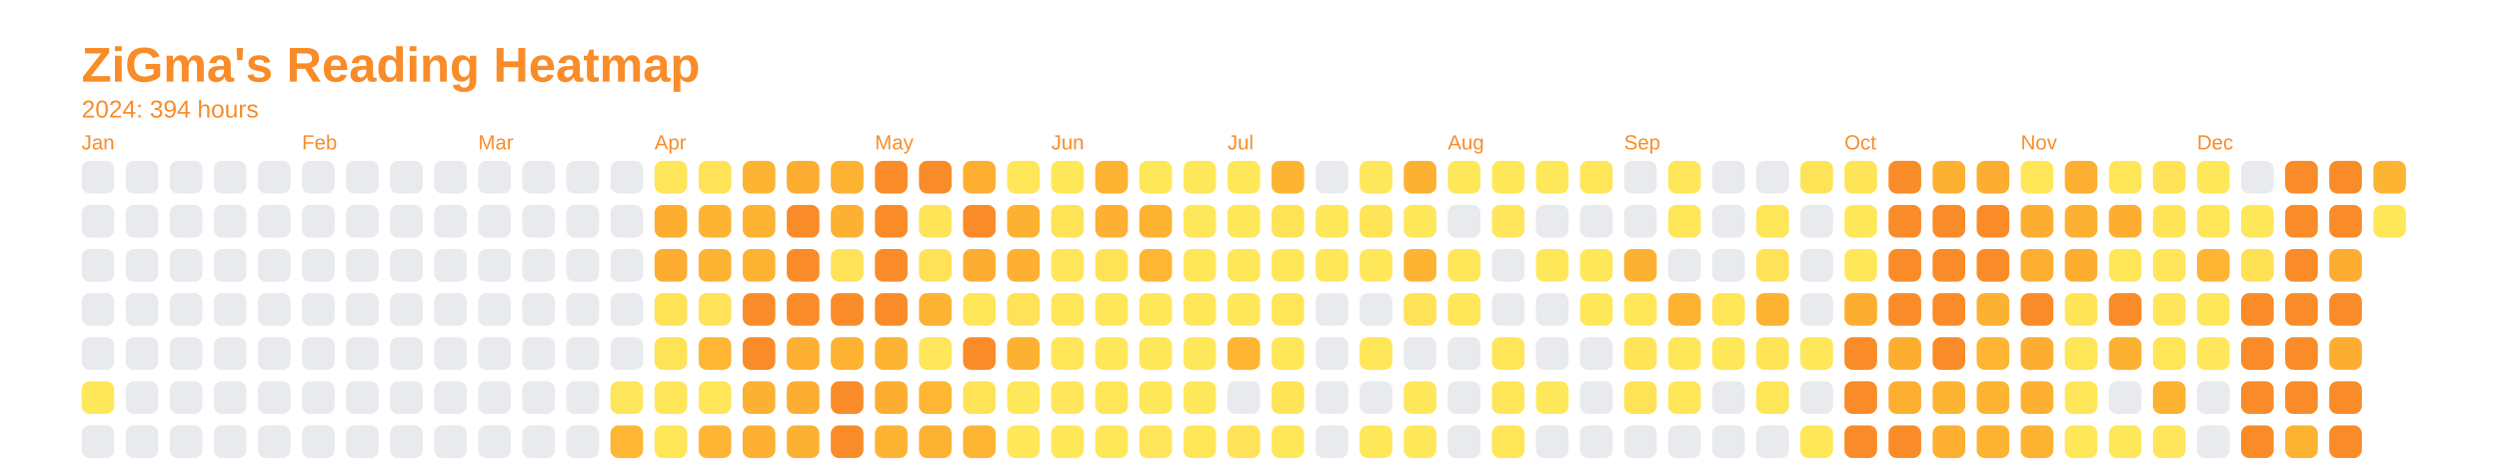
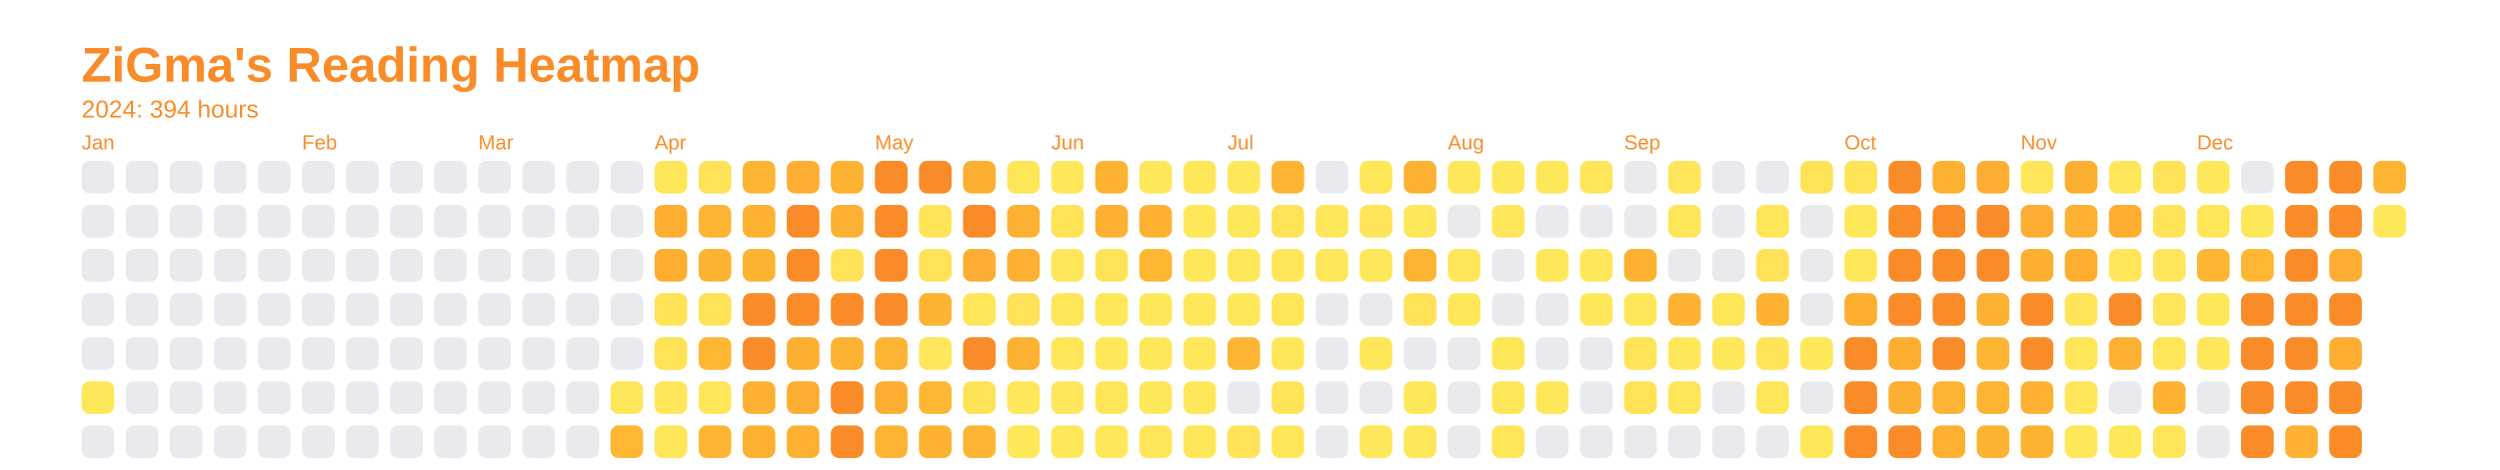
<svg xmlns="http://www.w3.org/2000/svg" baseProfile="full" height="57.5mm" version="1.1" viewBox="0,0,306.2,57.5" width="306.2mm">
  <defs />
  <rect fill="none" height="57.5" width="306.2" x="0" y="0" />
  <text fill="#f98c28" style="font-size:6px; font-family:Arial; font-weight:bold;" x="10" y="10">ZiGma's Reading Heatmap</text>
  <text fill="#f98c28" style="font-size:3px; font-family:Arial;" x="10" y="14.4">2024: 394 hours</text>
  <text fill="#f98c28" style="font-size:2.5px; font-family:Arial" x="10" y="18.3">Jan</text>
  <rect fill="#e8eaed" height="4" rx="1" ry="1" width="4" x="10" y="19.7" />
  <rect fill="#e8eaed" height="4" rx="1" ry="1" width="4" x="10" y="25.1" />
  <rect fill="#e8eaed" height="4" rx="1" ry="1" width="4" x="10" y="30.5" />
  <rect fill="#e8eaed" height="4" rx="1" ry="1" width="4" x="10" y="35.9" />
  <rect fill="#e8eaed" height="4" rx="1" ry="1" width="4" x="10" y="41.3" />
  <rect fill="#ffe75a" height="4" rx="1" ry="1" width="4" x="10" y="46.7" />
  <rect fill="#e8eaed" height="4" rx="1" ry="1" width="4" x="10" y="52.1" />
  <rect fill="#e8eaed" height="4" rx="1" ry="1" width="4" x="15.4" y="19.7" />
  <rect fill="#e8eaed" height="4" rx="1" ry="1" width="4" x="15.4" y="25.1" />
  <rect fill="#e8eaed" height="4" rx="1" ry="1" width="4" x="15.4" y="30.5" />
  <rect fill="#e8eaed" height="4" rx="1" ry="1" width="4" x="15.4" y="35.9" />
  <rect fill="#e8eaed" height="4" rx="1" ry="1" width="4" x="15.4" y="41.3" />
  <rect fill="#e8eaed" height="4" rx="1" ry="1" width="4" x="15.4" y="46.7" />
  <rect fill="#e8eaed" height="4" rx="1" ry="1" width="4" x="15.4" y="52.1" />
  <rect fill="#e8eaed" height="4" rx="1" ry="1" width="4" x="20.8" y="19.7" />
  <rect fill="#e8eaed" height="4" rx="1" ry="1" width="4" x="20.8" y="25.1" />
  <rect fill="#e8eaed" height="4" rx="1" ry="1" width="4" x="20.8" y="30.5" />
  <rect fill="#e8eaed" height="4" rx="1" ry="1" width="4" x="20.8" y="35.9" />
  <rect fill="#e8eaed" height="4" rx="1" ry="1" width="4" x="20.8" y="41.3" />
  <rect fill="#e8eaed" height="4" rx="1" ry="1" width="4" x="20.8" y="46.7" />
  <rect fill="#e8eaed" height="4" rx="1" ry="1" width="4" x="20.8" y="52.1" />
  <rect fill="#e8eaed" height="4" rx="1" ry="1" width="4" x="26.2" y="19.7" />
  <rect fill="#e8eaed" height="4" rx="1" ry="1" width="4" x="26.2" y="25.1" />
  <rect fill="#e8eaed" height="4" rx="1" ry="1" width="4" x="26.2" y="30.5" />
  <rect fill="#e8eaed" height="4" rx="1" ry="1" width="4" x="26.2" y="35.9" />
  <rect fill="#e8eaed" height="4" rx="1" ry="1" width="4" x="26.2" y="41.3" />
  <rect fill="#e8eaed" height="4" rx="1" ry="1" width="4" x="26.2" y="46.7" />
  <rect fill="#e8eaed" height="4" rx="1" ry="1" width="4" x="26.2" y="52.1" />
  <rect fill="#e8eaed" height="4" rx="1" ry="1" width="4" x="31.6" y="19.7" />
  <rect fill="#e8eaed" height="4" rx="1" ry="1" width="4" x="31.6" y="25.1" />
  <rect fill="#e8eaed" height="4" rx="1" ry="1" width="4" x="31.6" y="30.5" />
  <rect fill="#e8eaed" height="4" rx="1" ry="1" width="4" x="31.6" y="35.9" />
  <rect fill="#e8eaed" height="4" rx="1" ry="1" width="4" x="31.6" y="41.3" />
  <rect fill="#e8eaed" height="4" rx="1" ry="1" width="4" x="31.6" y="46.7" />
  <rect fill="#e8eaed" height="4" rx="1" ry="1" width="4" x="31.6" y="52.1" />
  <text fill="#f98c28" style="font-size:2.5px; font-family:Arial" x="37.0" y="18.3">Feb</text>
  <rect fill="#e8eaed" height="4" rx="1" ry="1" width="4" x="37.0" y="19.7" />
  <rect fill="#e8eaed" height="4" rx="1" ry="1" width="4" x="37.0" y="25.1" />
  <rect fill="#e8eaed" height="4" rx="1" ry="1" width="4" x="37.0" y="30.5" />
  <rect fill="#e8eaed" height="4" rx="1" ry="1" width="4" x="37.0" y="35.9" />
  <rect fill="#e8eaed" height="4" rx="1" ry="1" width="4" x="37.0" y="41.3" />
  <rect fill="#e8eaed" height="4" rx="1" ry="1" width="4" x="37.0" y="46.7" />
  <rect fill="#e8eaed" height="4" rx="1" ry="1" width="4" x="37.0" y="52.1" />
  <rect fill="#e8eaed" height="4" rx="1" ry="1" width="4" x="42.4" y="19.7" />
  <rect fill="#e8eaed" height="4" rx="1" ry="1" width="4" x="42.4" y="25.1" />
  <rect fill="#e8eaed" height="4" rx="1" ry="1" width="4" x="42.4" y="30.5" />
  <rect fill="#e8eaed" height="4" rx="1" ry="1" width="4" x="42.4" y="35.9" />
  <rect fill="#e8eaed" height="4" rx="1" ry="1" width="4" x="42.4" y="41.3" />
  <rect fill="#e8eaed" height="4" rx="1" ry="1" width="4" x="42.4" y="46.7" />
  <rect fill="#e8eaed" height="4" rx="1" ry="1" width="4" x="42.4" y="52.1" />
  <rect fill="#e8eaed" height="4" rx="1" ry="1" width="4" x="47.8" y="19.7" />
  <rect fill="#e8eaed" height="4" rx="1" ry="1" width="4" x="47.8" y="25.1" />
  <rect fill="#e8eaed" height="4" rx="1" ry="1" width="4" x="47.8" y="30.5" />
  <rect fill="#e8eaed" height="4" rx="1" ry="1" width="4" x="47.8" y="35.9" />
  <rect fill="#e8eaed" height="4" rx="1" ry="1" width="4" x="47.8" y="41.3" />
  <rect fill="#e8eaed" height="4" rx="1" ry="1" width="4" x="47.8" y="46.7" />
  <rect fill="#e8eaed" height="4" rx="1" ry="1" width="4" x="47.8" y="52.1" />
  <rect fill="#e8eaed" height="4" rx="1" ry="1" width="4" x="53.2" y="19.7" />
  <rect fill="#e8eaed" height="4" rx="1" ry="1" width="4" x="53.2" y="25.1" />
  <rect fill="#e8eaed" height="4" rx="1" ry="1" width="4" x="53.2" y="30.5" />
  <rect fill="#e8eaed" height="4" rx="1" ry="1" width="4" x="53.2" y="35.9" />
  <rect fill="#e8eaed" height="4" rx="1" ry="1" width="4" x="53.2" y="41.3" />
  <rect fill="#e8eaed" height="4" rx="1" ry="1" width="4" x="53.2" y="46.7" />
  <rect fill="#e8eaed" height="4" rx="1" ry="1" width="4" x="53.2" y="52.1" />
  <text fill="#f98c28" style="font-size:2.5px; font-family:Arial" x="58.6" y="18.3">Mar</text>
  <rect fill="#e8eaed" height="4" rx="1" ry="1" width="4" x="58.6" y="19.7" />
  <rect fill="#e8eaed" height="4" rx="1" ry="1" width="4" x="58.6" y="25.1" />
  <rect fill="#e8eaed" height="4" rx="1" ry="1" width="4" x="58.6" y="30.5" />
  <rect fill="#e8eaed" height="4" rx="1" ry="1" width="4" x="58.6" y="35.9" />
  <rect fill="#e8eaed" height="4" rx="1" ry="1" width="4" x="58.6" y="41.3" />
  <rect fill="#e8eaed" height="4" rx="1" ry="1" width="4" x="58.6" y="46.7" />
  <rect fill="#e8eaed" height="4" rx="1" ry="1" width="4" x="58.6" y="52.1" />
  <rect fill="#e8eaed" height="4" rx="1" ry="1" width="4" x="64" y="19.7" />
  <rect fill="#e8eaed" height="4" rx="1" ry="1" width="4" x="64" y="25.1" />
  <rect fill="#e8eaed" height="4" rx="1" ry="1" width="4" x="64" y="30.5" />
  <rect fill="#e8eaed" height="4" rx="1" ry="1" width="4" x="64" y="35.9" />
  <rect fill="#e8eaed" height="4" rx="1" ry="1" width="4" x="64" y="41.3" />
  <rect fill="#e8eaed" height="4" rx="1" ry="1" width="4" x="64" y="46.7" />
  <rect fill="#e8eaed" height="4" rx="1" ry="1" width="4" x="64" y="52.1" />
  <rect fill="#e8eaed" height="4" rx="1" ry="1" width="4" x="69.4" y="19.7" />
  <rect fill="#e8eaed" height="4" rx="1" ry="1" width="4" x="69.4" y="25.1" />
  <rect fill="#e8eaed" height="4" rx="1" ry="1" width="4" x="69.4" y="30.5" />
  <rect fill="#e8eaed" height="4" rx="1" ry="1" width="4" x="69.4" y="35.9" />
  <rect fill="#e8eaed" height="4" rx="1" ry="1" width="4" x="69.4" y="41.3" />
  <rect fill="#e8eaed" height="4" rx="1" ry="1" width="4" x="69.4" y="46.7" />
  <rect fill="#e8eaed" height="4" rx="1" ry="1" width="4" x="69.4" y="52.1" />
  <rect fill="#e8eaed" height="4" rx="1" ry="1" width="4" x="74.8" y="19.7" />
  <rect fill="#e8eaed" height="4" rx="1" ry="1" width="4" x="74.8" y="25.1" />
  <rect fill="#e8eaed" height="4" rx="1" ry="1" width="4" x="74.8" y="30.5" />
  <rect fill="#e8eaed" height="4" rx="1" ry="1" width="4" x="74.8" y="35.9" />
  <rect fill="#e8eaed" height="4" rx="1" ry="1" width="4" x="74.8" y="41.3" />
  <rect fill="#ffe559" height="4" rx="1" ry="1" width="4" x="74.8" y="46.7" />
  <rect fill="#feb633" height="4" rx="1" ry="1" width="4" x="74.8" y="52.1" />
  <text fill="#f98c28" style="font-size:2.5px; font-family:Arial" x="80.2" y="18.3">Apr</text>
  <rect fill="#ffe659" height="4" rx="1" ry="1" width="4" x="80.2" y="19.7" />
  <rect fill="#fdae31" height="4" rx="1" ry="1" width="4" x="80.2" y="25.1" />
  <rect fill="#fdae31" height="4" rx="1" ry="1" width="4" x="80.2" y="30.5" />
  <rect fill="#ffe256" height="4" rx="1" ry="1" width="4" x="80.2" y="35.9" />
  <rect fill="#ffe357" height="4" rx="1" ry="1" width="4" x="80.2" y="41.3" />
  <rect fill="#ffe659" height="4" rx="1" ry="1" width="4" x="80.2" y="46.7" />
  <rect fill="#ffe659" height="4" rx="1" ry="1" width="4" x="80.2" y="52.1" />
  <rect fill="#ffe257" height="4" rx="1" ry="1" width="4" x="85.6" y="19.7" />
  <rect fill="#feb433" height="4" rx="1" ry="1" width="4" x="85.6" y="25.1" />
  <rect fill="#fdb332" height="4" rx="1" ry="1" width="4" x="85.6" y="30.5" />
  <rect fill="#ffe257" height="4" rx="1" ry="1" width="4" x="85.6" y="35.9" />
  <rect fill="#feb633" height="4" rx="1" ry="1" width="4" x="85.6" y="41.3" />
  <rect fill="#ffe659" height="4" rx="1" ry="1" width="4" x="85.6" y="46.7" />
  <rect fill="#feb533" height="4" rx="1" ry="1" width="4" x="85.6" y="52.1" />
  <rect fill="#fdb432" height="4" rx="1" ry="1" width="4" x="91" y="19.7" />
  <rect fill="#fdb232" height="4" rx="1" ry="1" width="4" x="91" y="25.1" />
  <rect fill="#fdb332" height="4" rx="1" ry="1" width="4" x="91" y="30.5" />
  <rect fill="#f98c28" height="4" rx="1" ry="1" width="4" x="91" y="35.9" />
  <rect fill="#f98c28" height="4" rx="1" ry="1" width="4" x="91" y="41.3" />
  <rect fill="#fdb132" height="4" rx="1" ry="1" width="4" x="91" y="46.7" />
  <rect fill="#fdb031" height="4" rx="1" ry="1" width="4" x="91" y="52.1" />
  <rect fill="#fdad31" height="4" rx="1" ry="1" width="4" x="96.4" y="19.7" />
  <rect fill="#f98c28" height="4" rx="1" ry="1" width="4" x="96.4" y="25.1" />
  <rect fill="#f98c28" height="4" rx="1" ry="1" width="4" x="96.4" y="30.5" />
  <rect fill="#f98c28" height="4" rx="1" ry="1" width="4" x="96.4" y="35.9" />
  <rect fill="#fdaf31" height="4" rx="1" ry="1" width="4" x="96.4" y="41.3" />
  <rect fill="#fdad31" height="4" rx="1" ry="1" width="4" x="96.4" y="46.7" />
  <rect fill="#fdb132" height="4" rx="1" ry="1" width="4" x="96.4" y="52.1" />
  <rect fill="#fdb232" height="4" rx="1" ry="1" width="4" x="101.8" y="19.7" />
  <rect fill="#fdb132" height="4" rx="1" ry="1" width="4" x="101.8" y="25.1" />
  <rect fill="#ffe257" height="4" rx="1" ry="1" width="4" x="101.8" y="30.5" />
  <rect fill="#f98c28" height="4" rx="1" ry="1" width="4" x="101.8" y="35.9" />
  <rect fill="#fdb232" height="4" rx="1" ry="1" width="4" x="101.8" y="41.3" />
  <rect fill="#f98c28" height="4" rx="1" ry="1" width="4" x="101.8" y="46.7" />
  <rect fill="#f98c28" height="4" rx="1" ry="1" width="4" x="101.8" y="52.1" />
  <text fill="#f98c28" style="font-size:2.5px; font-family:Arial" x="107.2" y="18.3">May</text>
  <rect fill="#f98c28" height="4" rx="1" ry="1" width="4" x="107.2" y="19.7" />
  <rect fill="#f98c28" height="4" rx="1" ry="1" width="4" x="107.2" y="25.1" />
  <rect fill="#f98c28" height="4" rx="1" ry="1" width="4" x="107.2" y="30.5" />
  <rect fill="#f98c28" height="4" rx="1" ry="1" width="4" x="107.2" y="35.9" />
  <rect fill="#fdb433" height="4" rx="1" ry="1" width="4" x="107.2" y="41.3" />
  <rect fill="#fdad31" height="4" rx="1" ry="1" width="4" x="107.2" y="46.7" />
  <rect fill="#fdb433" height="4" rx="1" ry="1" width="4" x="107.2" y="52.1" />
  <rect fill="#f98c28" height="4" rx="1" ry="1" width="4" x="112.6" y="19.7" />
  <rect fill="#ffe458" height="4" rx="1" ry="1" width="4" x="112.6" y="25.1" />
  <rect fill="#ffe257" height="4" rx="1" ry="1" width="4" x="112.6" y="30.5" />
  <rect fill="#fdb332" height="4" rx="1" ry="1" width="4" x="112.6" y="35.9" />
  <rect fill="#ffe65a" height="4" rx="1" ry="1" width="4" x="112.6" y="41.3" />
  <rect fill="#feb633" height="4" rx="1" ry="1" width="4" x="112.6" y="46.7" />
  <rect fill="#fdb232" height="4" rx="1" ry="1" width="4" x="112.6" y="52.1" />
  <rect fill="#fdaf31" height="4" rx="1" ry="1" width="4" x="118" y="19.7" />
  <rect fill="#f98c28" height="4" rx="1" ry="1" width="4" x="118" y="25.1" />
  <rect fill="#fdad31" height="4" rx="1" ry="1" width="4" x="118" y="30.5" />
  <rect fill="#ffe558" height="4" rx="1" ry="1" width="4" x="118" y="35.9" />
  <rect fill="#f98c28" height="4" rx="1" ry="1" width="4" x="118" y="41.3" />
  <rect fill="#ffe357" height="4" rx="1" ry="1" width="4" x="118" y="46.7" />
  <rect fill="#feb533" height="4" rx="1" ry="1" width="4" x="118" y="52.1" />
  <rect fill="#ffe659" height="4" rx="1" ry="1" width="4" x="123.4" y="19.7" />
  <rect fill="#fdb132" height="4" rx="1" ry="1" width="4" x="123.4" y="25.1" />
  <rect fill="#fdb032" height="4" rx="1" ry="1" width="4" x="123.4" y="30.5" />
  <rect fill="#ffe257" height="4" rx="1" ry="1" width="4" x="123.4" y="35.9" />
  <rect fill="#fdb132" height="4" rx="1" ry="1" width="4" x="123.4" y="41.3" />
  <rect fill="#ffe75a" height="4" rx="1" ry="1" width="4" x="123.4" y="46.7" />
  <rect fill="#ffe75a" height="4" rx="1" ry="1" width="4" x="123.4" y="52.1" />
  <text fill="#f98c28" style="font-size:2.5px; font-family:Arial" x="128.8" y="18.3">Jun</text>
  <rect fill="#ffe75a" height="4" rx="1" ry="1" width="4" x="128.8" y="19.7" />
  <rect fill="#ffe357" height="4" rx="1" ry="1" width="4" x="128.8" y="25.1" />
  <rect fill="#ffe559" height="4" rx="1" ry="1" width="4" x="128.8" y="30.5" />
  <rect fill="#ffe558" height="4" rx="1" ry="1" width="4" x="128.8" y="35.9" />
  <rect fill="#ffe659" height="4" rx="1" ry="1" width="4" x="128.8" y="41.3" />
  <rect fill="#ffe65a" height="4" rx="1" ry="1" width="4" x="128.8" y="46.7" />
  <rect fill="#ffe75a" height="4" rx="1" ry="1" width="4" x="128.8" y="52.1" />
  <rect fill="#fdb232" height="4" rx="1" ry="1" width="4" x="134.2" y="19.7" />
  <rect fill="#fdb031" height="4" rx="1" ry="1" width="4" x="134.2" y="25.1" />
  <rect fill="#ffe357" height="4" rx="1" ry="1" width="4" x="134.2" y="30.5" />
  <rect fill="#ffe75a" height="4" rx="1" ry="1" width="4" x="134.2" y="35.9" />
  <rect fill="#ffe75a" height="4" rx="1" ry="1" width="4" x="134.2" y="41.3" />
  <rect fill="#ffe659" height="4" rx="1" ry="1" width="4" x="134.2" y="46.7" />
  <rect fill="#ffe75a" height="4" rx="1" ry="1" width="4" x="134.2" y="52.1" />
  <rect fill="#ffe75a" height="4" rx="1" ry="1" width="4" x="139.6" y="19.7" />
  <rect fill="#fdb232" height="4" rx="1" ry="1" width="4" x="139.6" y="25.1" />
  <rect fill="#feb633" height="4" rx="1" ry="1" width="4" x="139.6" y="30.5" />
  <rect fill="#ffe75a" height="4" rx="1" ry="1" width="4" x="139.6" y="35.9" />
  <rect fill="#ffe75a" height="4" rx="1" ry="1" width="4" x="139.6" y="41.3" />
  <rect fill="#ffe75a" height="4" rx="1" ry="1" width="4" x="139.6" y="46.7" />
  <rect fill="#ffe559" height="4" rx="1" ry="1" width="4" x="139.6" y="52.1" />
  <rect fill="#ffe75a" height="4" rx="1" ry="1" width="4" x="145" y="19.7" />
  <rect fill="#ffe75a" height="4" rx="1" ry="1" width="4" x="145" y="25.1" />
  <rect fill="#ffe75a" height="4" rx="1" ry="1" width="4" x="145" y="30.5" />
  <rect fill="#ffe75a" height="4" rx="1" ry="1" width="4" x="145" y="35.9" />
  <rect fill="#ffe75a" height="4" rx="1" ry="1" width="4" x="145" y="41.3" />
  <rect fill="#ffe75a" height="4" rx="1" ry="1" width="4" x="145" y="46.7" />
  <rect fill="#ffe659" height="4" rx="1" ry="1" width="4" x="145" y="52.1" />
  <text fill="#f98c28" style="font-size:2.5px; font-family:Arial" x="150.4" y="18.3">Jul</text>
  <rect fill="#ffe75a" height="4" rx="1" ry="1" width="4" x="150.4" y="19.7" />
  <rect fill="#ffe75a" height="4" rx="1" ry="1" width="4" x="150.4" y="25.1" />
  <rect fill="#ffe75a" height="4" rx="1" ry="1" width="4" x="150.4" y="30.5" />
  <rect fill="#ffe75a" height="4" rx="1" ry="1" width="4" x="150.4" y="35.9" />
  <rect fill="#feb533" height="4" rx="1" ry="1" width="4" x="150.4" y="41.3" />
  <rect fill="#e8eaed" height="4" rx="1" ry="1" width="4" x="150.4" y="46.7" />
  <rect fill="#ffe257" height="4" rx="1" ry="1" width="4" x="150.4" y="52.1" />
  <rect fill="#feb433" height="4" rx="1" ry="1" width="4" x="155.8" y="19.7" />
  <rect fill="#ffe357" height="4" rx="1" ry="1" width="4" x="155.8" y="25.1" />
  <rect fill="#ffe75a" height="4" rx="1" ry="1" width="4" x="155.8" y="30.5" />
  <rect fill="#ffe659" height="4" rx="1" ry="1" width="4" x="155.8" y="35.9" />
  <rect fill="#ffe75a" height="4" rx="1" ry="1" width="4" x="155.8" y="41.3" />
  <rect fill="#ffe458" height="4" rx="1" ry="1" width="4" x="155.8" y="46.7" />
  <rect fill="#ffe75a" height="4" rx="1" ry="1" width="4" x="155.8" y="52.1" />
  <rect fill="#e8eaed" height="4" rx="1" ry="1" width="4" x="161.2" y="19.7" />
  <rect fill="#ffe75a" height="4" rx="1" ry="1" width="4" x="161.2" y="25.1" />
  <rect fill="#ffe75a" height="4" rx="1" ry="1" width="4" x="161.2" y="30.5" />
  <rect fill="#e8eaed" height="4" rx="1" ry="1" width="4" x="161.2" y="35.9" />
  <rect fill="#e8eaed" height="4" rx="1" ry="1" width="4" x="161.2" y="41.3" />
  <rect fill="#e8eaed" height="4" rx="1" ry="1" width="4" x="161.2" y="46.7" />
  <rect fill="#e8eaed" height="4" rx="1" ry="1" width="4" x="161.2" y="52.1" />
  <rect fill="#ffe75a" height="4" rx="1" ry="1" width="4" x="166.6" y="19.7" />
  <rect fill="#ffe458" height="4" rx="1" ry="1" width="4" x="166.6" y="25.1" />
  <rect fill="#ffe75a" height="4" rx="1" ry="1" width="4" x="166.6" y="30.5" />
  <rect fill="#e8eaed" height="4" rx="1" ry="1" width="4" x="166.6" y="35.9" />
  <rect fill="#ffe659" height="4" rx="1" ry="1" width="4" x="166.6" y="41.3" />
  <rect fill="#e8eaed" height="4" rx="1" ry="1" width="4" x="166.6" y="46.7" />
  <rect fill="#ffe75a" height="4" rx="1" ry="1" width="4" x="166.6" y="52.1" />
  <rect fill="#fdb132" height="4" rx="1" ry="1" width="4" x="172" y="19.7" />
  <rect fill="#ffe75a" height="4" rx="1" ry="1" width="4" x="172" y="25.1" />
  <rect fill="#fdb433" height="4" rx="1" ry="1" width="4" x="172" y="30.5" />
  <rect fill="#ffe257" height="4" rx="1" ry="1" width="4" x="172" y="35.9" />
  <rect fill="#e8eaed" height="4" rx="1" ry="1" width="4" x="172" y="41.3" />
  <rect fill="#ffe75a" height="4" rx="1" ry="1" width="4" x="172" y="46.7" />
  <rect fill="#ffe75a" height="4" rx="1" ry="1" width="4" x="172" y="52.1" />
  <text fill="#f98c28" style="font-size:2.5px; font-family:Arial" x="177.4" y="18.3">Aug</text>
  <rect fill="#ffe75a" height="4" rx="1" ry="1" width="4" x="177.4" y="19.7" />
  <rect fill="#e8eaed" height="4" rx="1" ry="1" width="4" x="177.4" y="25.1" />
  <rect fill="#ffe75a" height="4" rx="1" ry="1" width="4" x="177.4" y="30.5" />
  <rect fill="#ffe75a" height="4" rx="1" ry="1" width="4" x="177.4" y="35.9" />
  <rect fill="#e8eaed" height="4" rx="1" ry="1" width="4" x="177.4" y="41.3" />
  <rect fill="#e8eaed" height="4" rx="1" ry="1" width="4" x="177.4" y="46.7" />
  <rect fill="#e8eaed" height="4" rx="1" ry="1" width="4" x="177.4" y="52.1" />
  <rect fill="#ffe75a" height="4" rx="1" ry="1" width="4" x="182.8" y="19.7" />
  <rect fill="#ffe65a" height="4" rx="1" ry="1" width="4" x="182.8" y="25.1" />
  <rect fill="#e8eaed" height="4" rx="1" ry="1" width="4" x="182.8" y="30.5" />
  <rect fill="#e8eaed" height="4" rx="1" ry="1" width="4" x="182.8" y="35.9" />
  <rect fill="#ffe659" height="4" rx="1" ry="1" width="4" x="182.8" y="41.3" />
  <rect fill="#ffe659" height="4" rx="1" ry="1" width="4" x="182.8" y="46.7" />
  <rect fill="#ffe558" height="4" rx="1" ry="1" width="4" x="182.8" y="52.1" />
  <rect fill="#ffe75a" height="4" rx="1" ry="1" width="4" x="188.2" y="19.7" />
  <rect fill="#e8eaed" height="4" rx="1" ry="1" width="4" x="188.2" y="25.1" />
  <rect fill="#ffe75a" height="4" rx="1" ry="1" width="4" x="188.2" y="30.5" />
  <rect fill="#e8eaed" height="4" rx="1" ry="1" width="4" x="188.2" y="35.9" />
  <rect fill="#e8eaed" height="4" rx="1" ry="1" width="4" x="188.2" y="41.3" />
  <rect fill="#ffe75a" height="4" rx="1" ry="1" width="4" x="188.2" y="46.7" />
  <rect fill="#e8eaed" height="4" rx="1" ry="1" width="4" x="188.2" y="52.1" />
  <rect fill="#ffe558" height="4" rx="1" ry="1" width="4" x="193.6" y="19.7" />
  <rect fill="#e8eaed" height="4" rx="1" ry="1" width="4" x="193.6" y="25.1" />
  <rect fill="#ffe75a" height="4" rx="1" ry="1" width="4" x="193.6" y="30.5" />
  <rect fill="#ffe75a" height="4" rx="1" ry="1" width="4" x="193.6" y="35.9" />
  <rect fill="#e8eaed" height="4" rx="1" ry="1" width="4" x="193.6" y="41.3" />
  <rect fill="#e8eaed" height="4" rx="1" ry="1" width="4" x="193.6" y="46.7" />
  <rect fill="#e8eaed" height="4" rx="1" ry="1" width="4" x="193.6" y="52.1" />
  <text fill="#f98c28" style="font-size:2.5px; font-family:Arial" x="199" y="18.3">Sep</text>
  <rect fill="#e8eaed" height="4" rx="1" ry="1" width="4" x="199" y="19.7" />
  <rect fill="#e8eaed" height="4" rx="1" ry="1" width="4" x="199" y="25.1" />
  <rect fill="#fdb132" height="4" rx="1" ry="1" width="4" x="199" y="30.5" />
  <rect fill="#ffe75a" height="4" rx="1" ry="1" width="4" x="199" y="35.9" />
  <rect fill="#ffe458" height="4" rx="1" ry="1" width="4" x="199" y="41.3" />
  <rect fill="#ffe256" height="4" rx="1" ry="1" width="4" x="199" y="46.7" />
  <rect fill="#e8eaed" height="4" rx="1" ry="1" width="4" x="199" y="52.1" />
  <rect fill="#ffe559" height="4" rx="1" ry="1" width="4" x="204.4" y="19.7" />
  <rect fill="#ffe659" height="4" rx="1" ry="1" width="4" x="204.4" y="25.1" />
  <rect fill="#e8eaed" height="4" rx="1" ry="1" width="4" x="204.4" y="30.5" />
  <rect fill="#fdb232" height="4" rx="1" ry="1" width="4" x="204.4" y="35.9" />
  <rect fill="#ffe75a" height="4" rx="1" ry="1" width="4" x="204.4" y="41.3" />
  <rect fill="#ffe659" height="4" rx="1" ry="1" width="4" x="204.4" y="46.7" />
  <rect fill="#e8eaed" height="4" rx="1" ry="1" width="4" x="204.4" y="52.1" />
  <rect fill="#e8eaed" height="4" rx="1" ry="1" width="4" x="209.8" y="19.7" />
  <rect fill="#e8eaed" height="4" rx="1" ry="1" width="4" x="209.8" y="25.1" />
  <rect fill="#e8eaed" height="4" rx="1" ry="1" width="4" x="209.8" y="30.5" />
  <rect fill="#ffe659" height="4" rx="1" ry="1" width="4" x="209.8" y="35.9" />
  <rect fill="#ffe75a" height="4" rx="1" ry="1" width="4" x="209.8" y="41.3" />
  <rect fill="#e8eaed" height="4" rx="1" ry="1" width="4" x="209.8" y="46.7" />
  <rect fill="#e8eaed" height="4" rx="1" ry="1" width="4" x="209.8" y="52.1" />
  <rect fill="#e8eaed" height="4" rx="1" ry="1" width="4" x="215.2" y="19.7" />
  <rect fill="#ffe558" height="4" rx="1" ry="1" width="4" x="215.2" y="25.1" />
  <rect fill="#ffe257" height="4" rx="1" ry="1" width="4" x="215.2" y="30.5" />
  <rect fill="#fdb232" height="4" rx="1" ry="1" width="4" x="215.2" y="35.9" />
  <rect fill="#ffe458" height="4" rx="1" ry="1" width="4" x="215.2" y="41.3" />
  <rect fill="#ffe558" height="4" rx="1" ry="1" width="4" x="215.2" y="46.7" />
  <rect fill="#e8eaed" height="4" rx="1" ry="1" width="4" x="215.2" y="52.1" />
  <rect fill="#ffe357" height="4" rx="1" ry="1" width="4" x="220.6" y="19.7" />
  <rect fill="#e8eaed" height="4" rx="1" ry="1" width="4" x="220.6" y="25.1" />
  <rect fill="#e8eaed" height="4" rx="1" ry="1" width="4" x="220.6" y="30.5" />
  <rect fill="#e8eaed" height="4" rx="1" ry="1" width="4" x="220.6" y="35.9" />
  <rect fill="#ffe75a" height="4" rx="1" ry="1" width="4" x="220.6" y="41.3" />
  <rect fill="#e8eaed" height="4" rx="1" ry="1" width="4" x="220.6" y="46.7" />
  <rect fill="#ffe75a" height="4" rx="1" ry="1" width="4" x="220.6" y="52.1" />
  <text fill="#f98c28" style="font-size:2.5px; font-family:Arial" x="226" y="18.3">Oct</text>
  <rect fill="#ffe458" height="4" rx="1" ry="1" width="4" x="226" y="19.7" />
  <rect fill="#ffe75a" height="4" rx="1" ry="1" width="4" x="226" y="25.1" />
  <rect fill="#ffe75a" height="4" rx="1" ry="1" width="4" x="226" y="30.5" />
  <rect fill="#fdae31" height="4" rx="1" ry="1" width="4" x="226" y="35.9" />
  <rect fill="#f98c28" height="4" rx="1" ry="1" width="4" x="226" y="41.3" />
  <rect fill="#f98c28" height="4" rx="1" ry="1" width="4" x="226" y="46.7" />
  <rect fill="#f98c28" height="4" rx="1" ry="1" width="4" x="226" y="52.1" />
  <rect fill="#f98c28" height="4" rx="1" ry="1" width="4" x="231.4" y="19.7" />
  <rect fill="#f98c28" height="4" rx="1" ry="1" width="4" x="231.4" y="25.1" />
  <rect fill="#f98c28" height="4" rx="1" ry="1" width="4" x="231.4" y="30.5" />
  <rect fill="#f98c28" height="4" rx="1" ry="1" width="4" x="231.4" y="35.9" />
  <rect fill="#fdae31" height="4" rx="1" ry="1" width="4" x="231.4" y="41.3" />
  <rect fill="#fdaf31" height="4" rx="1" ry="1" width="4" x="231.4" y="46.7" />
  <rect fill="#f98c28" height="4" rx="1" ry="1" width="4" x="231.4" y="52.1" />
  <rect fill="#fdb132" height="4" rx="1" ry="1" width="4" x="236.8" y="19.7" />
  <rect fill="#f98c28" height="4" rx="1" ry="1" width="4" x="236.8" y="25.1" />
  <rect fill="#f98c28" height="4" rx="1" ry="1" width="4" x="236.8" y="30.5" />
  <rect fill="#f98c28" height="4" rx="1" ry="1" width="4" x="236.8" y="35.9" />
  <rect fill="#f98c28" height="4" rx="1" ry="1" width="4" x="236.8" y="41.3" />
  <rect fill="#feb433" height="4" rx="1" ry="1" width="4" x="236.8" y="46.7" />
  <rect fill="#fdb031" height="4" rx="1" ry="1" width="4" x="236.8" y="52.1" />
  <rect fill="#fdad31" height="4" rx="1" ry="1" width="4" x="242.2" y="19.7" />
  <rect fill="#f98c28" height="4" rx="1" ry="1" width="4" x="242.2" y="25.1" />
  <rect fill="#f98c28" height="4" rx="1" ry="1" width="4" x="242.2" y="30.5" />
  <rect fill="#fdb132" height="4" rx="1" ry="1" width="4" x="242.2" y="35.9" />
  <rect fill="#feb533" height="4" rx="1" ry="1" width="4" x="242.2" y="41.3" />
  <rect fill="#fdb433" height="4" rx="1" ry="1" width="4" x="242.2" y="46.7" />
  <rect fill="#fdb332" height="4" rx="1" ry="1" width="4" x="242.2" y="52.1" />
  <text fill="#f98c28" style="font-size:2.5px; font-family:Arial" x="247.6" y="18.3">Nov</text>
  <rect fill="#ffe659" height="4" rx="1" ry="1" width="4" x="247.6" y="19.7" />
  <rect fill="#fdad31" height="4" rx="1" ry="1" width="4" x="247.6" y="25.1" />
  <rect fill="#fdaf31" height="4" rx="1" ry="1" width="4" x="247.6" y="30.5" />
  <rect fill="#f98c28" height="4" rx="1" ry="1" width="4" x="247.6" y="35.9" />
-   <rect fill="#fdad31" height="4" rx="1" ry="1" width="4" x="247.6" y="41.3" />
+   <rect fill="#f98c28" height="4" rx="1" ry="1" width="4" x="247.6" y="41.3" />
  <rect fill="#fdb032" height="4" rx="1" ry="1" width="4" x="247.6" y="46.7" />
  <rect fill="#fdb332" height="4" rx="1" ry="1" width="4" x="247.6" y="52.1" />
  <rect fill="#fdaf31" height="4" rx="1" ry="1" width="4" x="253" y="19.7" />
  <rect fill="#fdb132" height="4" rx="1" ry="1" width="4" x="253" y="25.1" />
  <rect fill="#fdae31" height="4" rx="1" ry="1" width="4" x="253" y="30.5" />
  <rect fill="#ffe458" height="4" rx="1" ry="1" width="4" x="253" y="35.9" />
  <rect fill="#ffe558" height="4" rx="1" ry="1" width="4" x="253" y="41.3" />
  <rect fill="#ffe659" height="4" rx="1" ry="1" width="4" x="253" y="46.7" />
  <rect fill="#ffe75a" height="4" rx="1" ry="1" width="4" x="253" y="52.1" />
  <rect fill="#ffe558" height="4" rx="1" ry="1" width="4" x="258.4" y="19.7" />
  <rect fill="#fdae31" height="4" rx="1" ry="1" width="4" x="258.4" y="25.1" />
  <rect fill="#ffe659" height="4" rx="1" ry="1" width="4" x="258.4" y="30.5" />
  <rect fill="#f98c28" height="4" rx="1" ry="1" width="4" x="258.4" y="35.9" />
  <rect fill="#fdb132" height="4" rx="1" ry="1" width="4" x="258.4" y="41.3" />
  <rect fill="#e8eaed" height="4" rx="1" ry="1" width="4" x="258.4" y="46.7" />
  <rect fill="#ffe75a" height="4" rx="1" ry="1" width="4" x="258.4" y="52.1" />
  <rect fill="#ffe257" height="4" rx="1" ry="1" width="4" x="263.8" y="19.7" />
  <rect fill="#ffe458" height="4" rx="1" ry="1" width="4" x="263.8" y="25.1" />
  <rect fill="#ffe559" height="4" rx="1" ry="1" width="4" x="263.8" y="30.5" />
  <rect fill="#ffe559" height="4" rx="1" ry="1" width="4" x="263.8" y="35.9" />
  <rect fill="#ffe558" height="4" rx="1" ry="1" width="4" x="263.8" y="41.3" />
  <rect fill="#fdb232" height="4" rx="1" ry="1" width="4" x="263.8" y="46.7" />
  <rect fill="#ffe559" height="4" rx="1" ry="1" width="4" x="263.8" y="52.1" />
  <text fill="#f98c28" style="font-size:2.5px; font-family:Arial" x="269.2" y="18.3">Dec</text>
  <rect fill="#ffe75a" height="4" rx="1" ry="1" width="4" x="269.2" y="19.7" />
  <rect fill="#ffe558" height="4" rx="1" ry="1" width="4" x="269.2" y="25.1" />
  <rect fill="#feb533" height="4" rx="1" ry="1" width="4" x="269.2" y="30.5" />
  <rect fill="#ffe75a" height="4" rx="1" ry="1" width="4" x="269.2" y="35.9" />
  <rect fill="#ffe65a" height="4" rx="1" ry="1" width="4" x="269.2" y="41.3" />
  <rect fill="#e8eaed" height="4" rx="1" ry="1" width="4" x="269.2" y="46.7" />
  <rect fill="#e8eaed" height="4" rx="1" ry="1" width="4" x="269.2" y="52.1" />
  <rect fill="#e8eaed" height="4" rx="1" ry="1" width="4" x="274.6" y="19.7" />
  <rect fill="#ffe75a" height="4" rx="1" ry="1" width="4" x="274.6" y="25.1" />
-   <rect fill="#ffe156" height="4" rx="1" ry="1" width="4" x="274.6" y="30.5" />
+   <rect fill="#feb633" height="4" rx="1" ry="1" width="4" x="274.6" y="30.5" />
  <rect fill="#f98c28" height="4" rx="1" ry="1" width="4" x="274.6" y="35.9" />
  <rect fill="#f98c28" height="4" rx="1" ry="1" width="4" x="274.6" y="41.3" />
  <rect fill="#f98c28" height="4" rx="1" ry="1" width="4" x="274.6" y="46.7" />
  <rect fill="#f98c28" height="4" rx="1" ry="1" width="4" x="274.6" y="52.1" />
  <rect fill="#f98c28" height="4" rx="1" ry="1" width="4" x="280" y="19.7" />
  <rect fill="#f98c28" height="4" rx="1" ry="1" width="4" x="280" y="25.1" />
  <rect fill="#f98c28" height="4" rx="1" ry="1" width="4" x="280" y="30.5" />
  <rect fill="#f98c28" height="4" rx="1" ry="1" width="4" x="280" y="35.9" />
  <rect fill="#f98c28" height="4" rx="1" ry="1" width="4" x="280" y="41.3" />
  <rect fill="#f98c28" height="4" rx="1" ry="1" width="4" x="280" y="46.7" />
  <rect fill="#fdb232" height="4" rx="1" ry="1" width="4" x="280" y="52.1" />
  <rect fill="#f98c28" height="4" rx="1" ry="1" width="4" x="285.4" y="19.7" />
  <rect fill="#f98c28" height="4" rx="1" ry="1" width="4" x="285.4" y="25.1" />
  <rect fill="#fdad31" height="4" rx="1" ry="1" width="4" x="285.4" y="30.5" />
  <rect fill="#f98c28" height="4" rx="1" ry="1" width="4" x="285.4" y="35.9" />
  <rect fill="#fdae31" height="4" rx="1" ry="1" width="4" x="285.4" y="41.3" />
  <rect fill="#f98c28" height="4" rx="1" ry="1" width="4" x="285.4" y="46.7" />
  <rect fill="#f98c28" height="4" rx="1" ry="1" width="4" x="285.4" y="52.1" />
  <rect fill="#fdb432" height="4" rx="1" ry="1" width="4" x="290.8" y="19.7" />
  <rect fill="#ffe75a" height="4" rx="1" ry="1" width="4" x="290.8" y="25.1" />
</svg>
